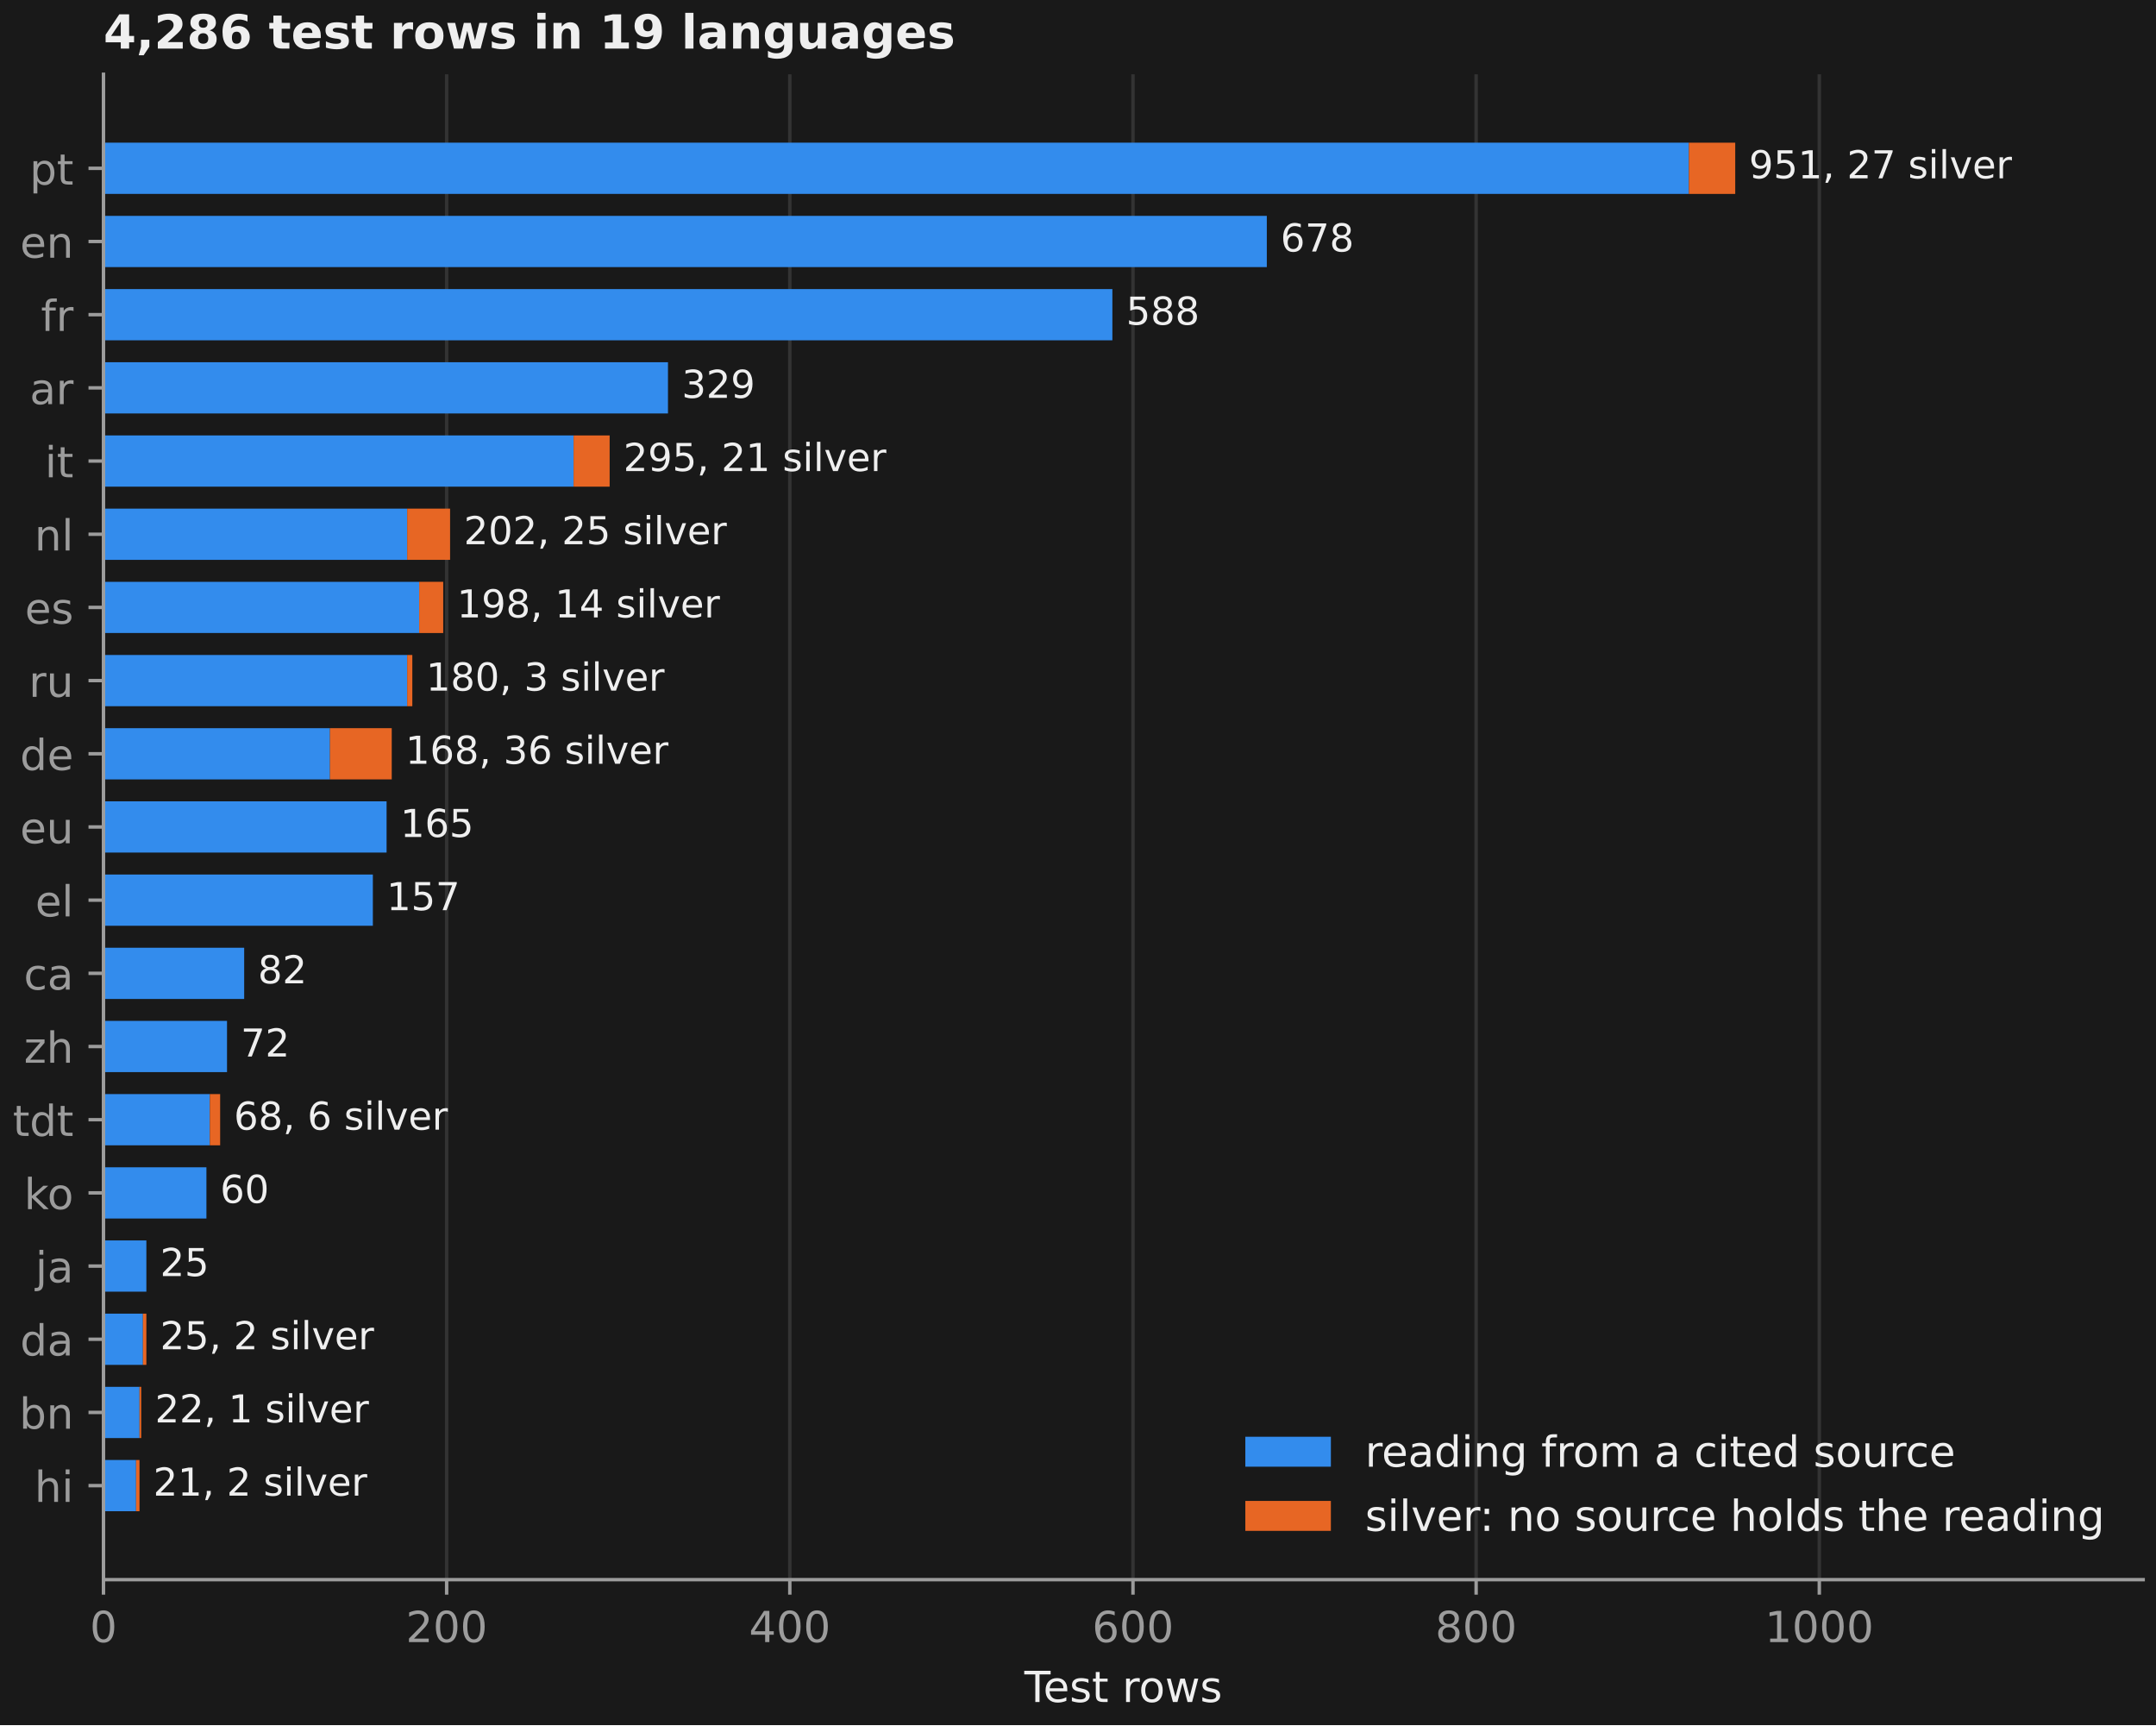
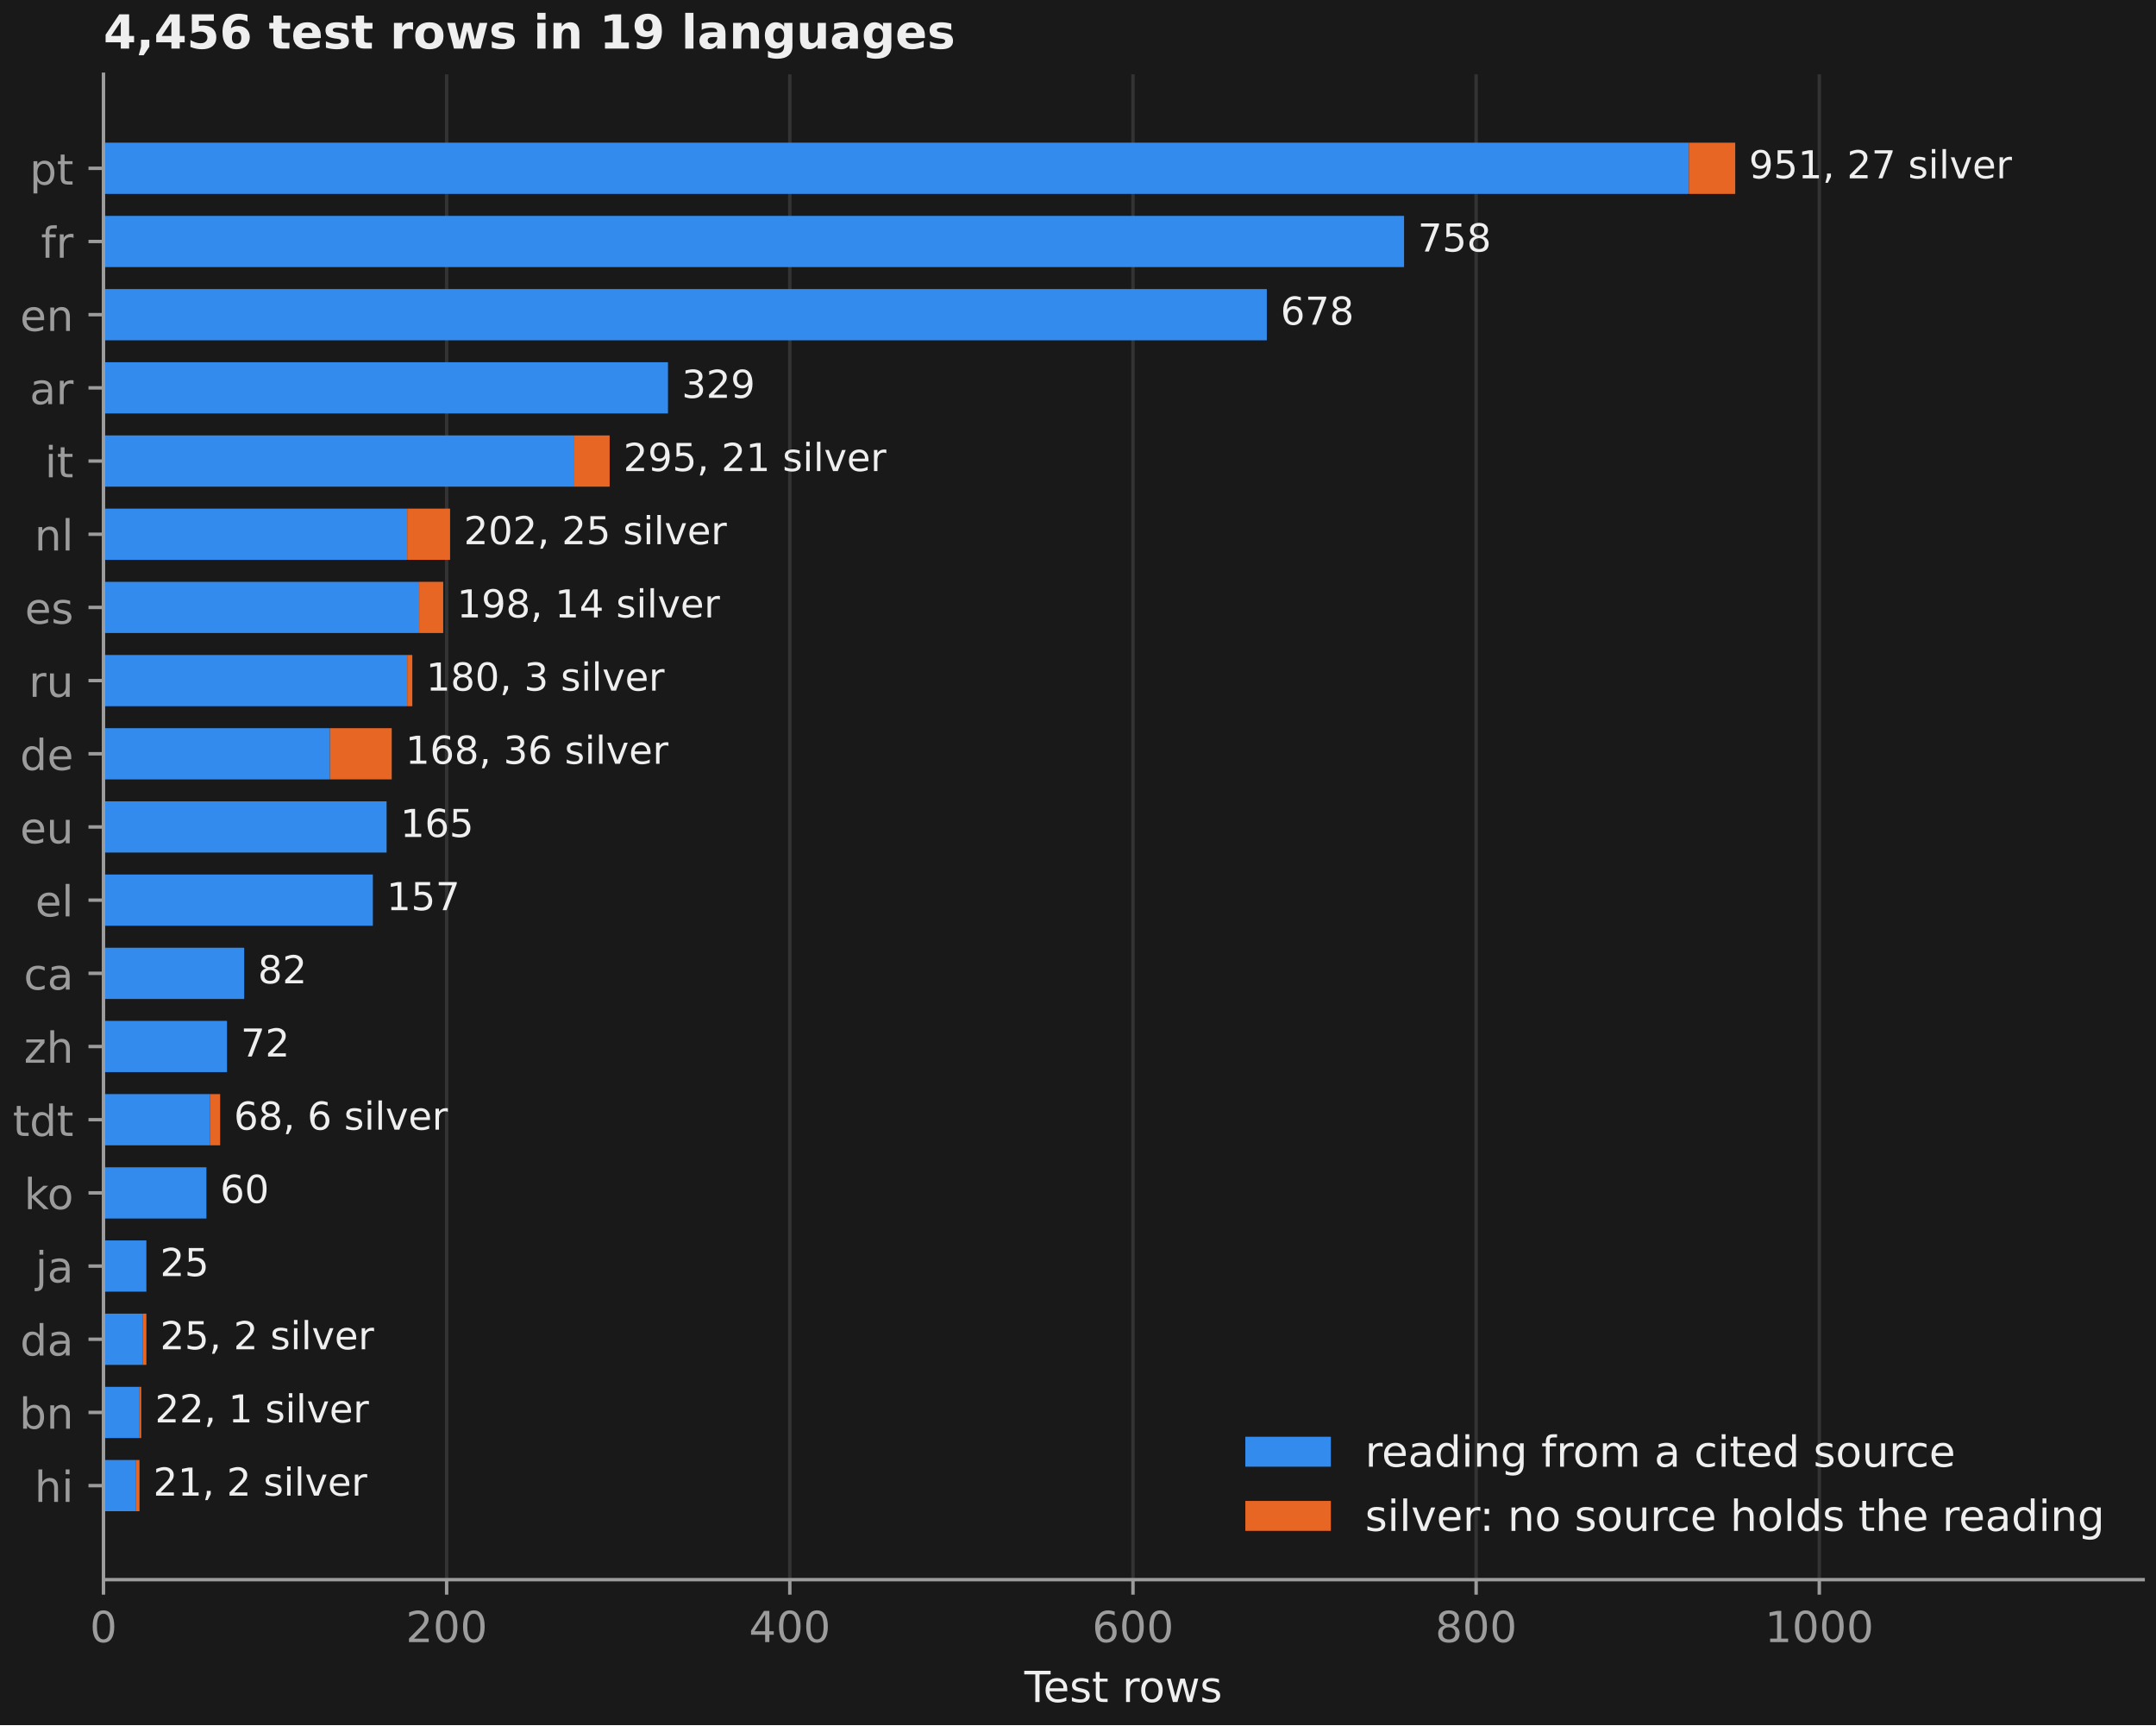
<svg xmlns="http://www.w3.org/2000/svg" xmlns:xlink="http://www.w3.org/1999/xlink" width="504pt" height="403.2pt" viewBox="0 0 504 403.2" version="1.1">
  <defs>
    <style type="text/css">*{stroke-linejoin: round; stroke-linecap: butt}</style>
  </defs>
  <g id="figure_1">
    <g id="patch_1">
      <path d="M 0 403.2  L 504 403.2  L 504 0  L 0 0  z " style="fill: #191919" />
    </g>
    <g id="axes_1">
      <g id="patch_2">
        <path d="M 24.189 369.2  L 501 369.2  L 501 17.359  L 24.189 17.359  z " style="fill: #191919" />
      </g>
      <g id="matplotlib.axis_1">
        <g id="xtick_1">
          <g id="line2d_1">
            <path d="M 24.189 369.2  L 24.189 17.359  " clip-path="url(#pc257450eb6)" style="fill: none; stroke: #333333; stroke-width: 0.8; stroke-linecap: square" />
          </g>
          <g id="line2d_2">
            <defs>
              <path id="mc3cc2e16f8" d="M 0 0  L 0 3.5  " style="stroke: #9c9c9c; stroke-width: 0.8" />
            </defs>
            <g>
              <use xlink:href="#mc3cc2e16f8" x="24.189" y="369.2" style="fill: #9c9c9c; stroke: #9c9c9c; stroke-width: 0.8" />
            </g>
          </g>
          <g id="text_1">
            <text style="font-size: 10px; font-family: 'DejaVu Sans', 'Bitstream Vera Sans', 'Computer Modern Sans Serif', 'Lucida Grande', 'Verdana', 'Geneva', 'Lucid', 'Arial', 'Helvetica', 'Avant Garde', sans-serif; text-anchor: middle; fill: #9c9c9c" x="24.189" y="383.797" transform="rotate(-0 24.1893 383.7974)">0</text>
          </g>
        </g>
        <g id="xtick_2">
          <g id="line2d_3">
            <path d="M 104.41 369.2  L 104.41 17.359  " clip-path="url(#pc257450eb6)" style="fill: none; stroke: #333333; stroke-width: 0.8; stroke-linecap: square" />
          </g>
          <g id="line2d_4">
            <g>
              <use xlink:href="#mc3cc2e16f8" x="104.41" y="369.2" style="fill: #9c9c9c; stroke: #9c9c9c; stroke-width: 0.8" />
            </g>
          </g>
          <g id="text_2">
            <text style="font-size: 10px; font-family: 'DejaVu Sans', 'Bitstream Vera Sans', 'Computer Modern Sans Serif', 'Lucida Grande', 'Verdana', 'Geneva', 'Lucid', 'Arial', 'Helvetica', 'Avant Garde', sans-serif; text-anchor: middle; fill: #9c9c9c" x="104.41" y="383.797" transform="rotate(-0 104.4098 383.7974)">200</text>
          </g>
        </g>
        <g id="xtick_3">
          <g id="line2d_5">
            <path d="M 184.63 369.2  L 184.63 17.359  " clip-path="url(#pc257450eb6)" style="fill: none; stroke: #333333; stroke-width: 0.8; stroke-linecap: square" />
          </g>
          <g id="line2d_6">
            <g>
              <use xlink:href="#mc3cc2e16f8" x="184.63" y="369.2" style="fill: #9c9c9c; stroke: #9c9c9c; stroke-width: 0.8" />
            </g>
          </g>
          <g id="text_3">
            <text style="font-size: 10px; font-family: 'DejaVu Sans', 'Bitstream Vera Sans', 'Computer Modern Sans Serif', 'Lucida Grande', 'Verdana', 'Geneva', 'Lucid', 'Arial', 'Helvetica', 'Avant Garde', sans-serif; text-anchor: middle; fill: #9c9c9c" x="184.63" y="383.797" transform="rotate(-0 184.6303 383.7974)">400</text>
          </g>
        </g>
        <g id="xtick_4">
          <g id="line2d_7">
            <path d="M 264.851 369.2  L 264.851 17.359  " clip-path="url(#pc257450eb6)" style="fill: none; stroke: #333333; stroke-width: 0.8; stroke-linecap: square" />
          </g>
          <g id="line2d_8">
            <g>
              <use xlink:href="#mc3cc2e16f8" x="264.851" y="369.2" style="fill: #9c9c9c; stroke: #9c9c9c; stroke-width: 0.8" />
            </g>
          </g>
          <g id="text_4">
            <text style="font-size: 10px; font-family: 'DejaVu Sans', 'Bitstream Vera Sans', 'Computer Modern Sans Serif', 'Lucida Grande', 'Verdana', 'Geneva', 'Lucid', 'Arial', 'Helvetica', 'Avant Garde', sans-serif; text-anchor: middle; fill: #9c9c9c" x="264.851" y="383.797" transform="rotate(-0 264.8507 383.7974)">600</text>
          </g>
        </g>
        <g id="xtick_5">
          <g id="line2d_9">
            <path d="M 345.071 369.2  L 345.071 17.359  " clip-path="url(#pc257450eb6)" style="fill: none; stroke: #333333; stroke-width: 0.8; stroke-linecap: square" />
          </g>
          <g id="line2d_10">
            <g>
              <use xlink:href="#mc3cc2e16f8" x="345.071" y="369.2" style="fill: #9c9c9c; stroke: #9c9c9c; stroke-width: 0.8" />
            </g>
          </g>
          <g id="text_5">
            <text style="font-size: 10px; font-family: 'DejaVu Sans', 'Bitstream Vera Sans', 'Computer Modern Sans Serif', 'Lucida Grande', 'Verdana', 'Geneva', 'Lucid', 'Arial', 'Helvetica', 'Avant Garde', sans-serif; text-anchor: middle; fill: #9c9c9c" x="345.071" y="383.797" transform="rotate(-0 345.0712 383.7974)">800</text>
          </g>
        </g>
        <g id="xtick_6">
          <g id="line2d_11">
            <path d="M 425.292 369.2  L 425.292 17.359  " clip-path="url(#pc257450eb6)" style="fill: none; stroke: #333333; stroke-width: 0.8; stroke-linecap: square" />
          </g>
          <g id="line2d_12">
            <g>
              <use xlink:href="#mc3cc2e16f8" x="425.292" y="369.2" style="fill: #9c9c9c; stroke: #9c9c9c; stroke-width: 0.8" />
            </g>
          </g>
          <g id="text_6">
            <text style="font-size: 10px; font-family: 'DejaVu Sans', 'Bitstream Vera Sans', 'Computer Modern Sans Serif', 'Lucida Grande', 'Verdana', 'Geneva', 'Lucid', 'Arial', 'Helvetica', 'Avant Garde', sans-serif; text-anchor: middle; fill: #9c9c9c" x="425.292" y="383.797" transform="rotate(-0 425.2917 383.7974)">1000</text>
          </g>
        </g>
        <g id="text_7">
          <text style="font-size: 10px; font-family: 'DejaVu Sans', 'Bitstream Vera Sans', 'Computer Modern Sans Serif', 'Lucida Grande', 'Verdana', 'Geneva', 'Lucid', 'Arial', 'Helvetica', 'Avant Garde', sans-serif; text-anchor: middle; fill: #efefef" x="262.595" y="397.797" transform="rotate(-0 262.5945 397.7974)">Test rows</text>
        </g>
      </g>
      <g id="matplotlib.axis_2">
        <g id="ytick_1">
          <g id="line2d_13">
            <defs>
              <path id="m61c7a5ba7b" d="M 0 0  L -3.5 0  " style="stroke: #9c9c9c; stroke-width: 0.8" />
            </defs>
            <g>
              <use xlink:href="#m61c7a5ba7b" x="24.189" y="347.22" style="fill: #9c9c9c; stroke: #9c9c9c; stroke-width: 0.8" />
            </g>
          </g>
          <g id="text_8">
            <text style="font-size: 10px; font-family: 'DejaVu Sans', 'Bitstream Vera Sans', 'Computer Modern Sans Serif', 'Lucida Grande', 'Verdana', 'Geneva', 'Lucid', 'Arial', 'Helvetica', 'Avant Garde', sans-serif; text-anchor: end; fill: #9c9c9c" x="17.189" y="351.02" transform="rotate(-0 17.1893 351.0196)">hi</text>
          </g>
        </g>
        <g id="ytick_2">
          <g id="line2d_14">
            <g>
              <use xlink:href="#m61c7a5ba7b" x="24.189" y="330.116" style="fill: #9c9c9c; stroke: #9c9c9c; stroke-width: 0.8" />
            </g>
          </g>
          <g id="text_9">
            <text style="font-size: 10px; font-family: 'DejaVu Sans', 'Bitstream Vera Sans', 'Computer Modern Sans Serif', 'Lucida Grande', 'Verdana', 'Geneva', 'Lucid', 'Arial', 'Helvetica', 'Avant Garde', sans-serif; text-anchor: end; fill: #9c9c9c" x="17.189" y="333.915" transform="rotate(-0 17.1893 333.915)">bn</text>
          </g>
        </g>
        <g id="ytick_3">
          <g id="line2d_15">
            <g>
              <use xlink:href="#m61c7a5ba7b" x="24.189" y="313.011" style="fill: #9c9c9c; stroke: #9c9c9c; stroke-width: 0.8" />
            </g>
          </g>
          <g id="text_10">
            <text style="font-size: 10px; font-family: 'DejaVu Sans', 'Bitstream Vera Sans', 'Computer Modern Sans Serif', 'Lucida Grande', 'Verdana', 'Geneva', 'Lucid', 'Arial', 'Helvetica', 'Avant Garde', sans-serif; text-anchor: end; fill: #9c9c9c" x="17.189" y="316.81" transform="rotate(-0 17.1893 316.8104)">da</text>
          </g>
        </g>
        <g id="ytick_4">
          <g id="line2d_16">
            <g>
              <use xlink:href="#m61c7a5ba7b" x="24.189" y="295.907" style="fill: #9c9c9c; stroke: #9c9c9c; stroke-width: 0.8" />
            </g>
          </g>
          <g id="text_11">
            <text style="font-size: 10px; font-family: 'DejaVu Sans', 'Bitstream Vera Sans', 'Computer Modern Sans Serif', 'Lucida Grande', 'Verdana', 'Geneva', 'Lucid', 'Arial', 'Helvetica', 'Avant Garde', sans-serif; text-anchor: end; fill: #9c9c9c" x="17.189" y="299.706" transform="rotate(-0 17.1893 299.7058)">ja</text>
          </g>
        </g>
        <g id="ytick_5">
          <g id="line2d_17">
            <g>
              <use xlink:href="#m61c7a5ba7b" x="24.189" y="278.802" style="fill: #9c9c9c; stroke: #9c9c9c; stroke-width: 0.8" />
            </g>
          </g>
          <g id="text_12">
            <text style="font-size: 10px; font-family: 'DejaVu Sans', 'Bitstream Vera Sans', 'Computer Modern Sans Serif', 'Lucida Grande', 'Verdana', 'Geneva', 'Lucid', 'Arial', 'Helvetica', 'Avant Garde', sans-serif; text-anchor: end; fill: #9c9c9c" x="17.189" y="282.601" transform="rotate(-0 17.1893 282.6013)">ko</text>
          </g>
        </g>
        <g id="ytick_6">
          <g id="line2d_18">
            <g>
              <use xlink:href="#m61c7a5ba7b" x="24.189" y="261.697" style="fill: #9c9c9c; stroke: #9c9c9c; stroke-width: 0.8" />
            </g>
          </g>
          <g id="text_13">
            <text style="font-size: 10px; font-family: 'DejaVu Sans', 'Bitstream Vera Sans', 'Computer Modern Sans Serif', 'Lucida Grande', 'Verdana', 'Geneva', 'Lucid', 'Arial', 'Helvetica', 'Avant Garde', sans-serif; text-anchor: end; fill: #9c9c9c" x="17.189" y="265.497" transform="rotate(-0 17.1893 265.4967)">tdt</text>
          </g>
        </g>
        <g id="ytick_7">
          <g id="line2d_19">
            <g>
              <use xlink:href="#m61c7a5ba7b" x="24.189" y="244.593" style="fill: #9c9c9c; stroke: #9c9c9c; stroke-width: 0.8" />
            </g>
          </g>
          <g id="text_14">
            <text style="font-size: 10px; font-family: 'DejaVu Sans', 'Bitstream Vera Sans', 'Computer Modern Sans Serif', 'Lucida Grande', 'Verdana', 'Geneva', 'Lucid', 'Arial', 'Helvetica', 'Avant Garde', sans-serif; text-anchor: end; fill: #9c9c9c" x="17.189" y="248.392" transform="rotate(-0 17.1893 248.3921)">zh</text>
          </g>
        </g>
        <g id="ytick_8">
          <g id="line2d_20">
            <g>
              <use xlink:href="#m61c7a5ba7b" x="24.189" y="227.488" style="fill: #9c9c9c; stroke: #9c9c9c; stroke-width: 0.8" />
            </g>
          </g>
          <g id="text_15">
            <text style="font-size: 10px; font-family: 'DejaVu Sans', 'Bitstream Vera Sans', 'Computer Modern Sans Serif', 'Lucida Grande', 'Verdana', 'Geneva', 'Lucid', 'Arial', 'Helvetica', 'Avant Garde', sans-serif; text-anchor: end; fill: #9c9c9c" x="17.189" y="231.287" transform="rotate(-0 17.1893 231.2871)">ca</text>
          </g>
        </g>
        <g id="ytick_9">
          <g id="line2d_21">
            <g>
              <use xlink:href="#m61c7a5ba7b" x="24.189" y="210.384" style="fill: #9c9c9c; stroke: #9c9c9c; stroke-width: 0.8" />
            </g>
          </g>
          <g id="text_16">
            <text style="font-size: 10px; font-family: 'DejaVu Sans', 'Bitstream Vera Sans', 'Computer Modern Sans Serif', 'Lucida Grande', 'Verdana', 'Geneva', 'Lucid', 'Arial', 'Helvetica', 'Avant Garde', sans-serif; text-anchor: end; fill: #9c9c9c" x="17.189" y="214.183" transform="rotate(-0 17.1893 214.1829)">el</text>
          </g>
        </g>
        <g id="ytick_10">
          <g id="line2d_22">
            <g>
              <use xlink:href="#m61c7a5ba7b" x="24.189" y="193.279" style="fill: #9c9c9c; stroke: #9c9c9c; stroke-width: 0.8" />
            </g>
          </g>
          <g id="text_17">
            <text style="font-size: 10px; font-family: 'DejaVu Sans', 'Bitstream Vera Sans', 'Computer Modern Sans Serif', 'Lucida Grande', 'Verdana', 'Geneva', 'Lucid', 'Arial', 'Helvetica', 'Avant Garde', sans-serif; text-anchor: end; fill: #9c9c9c" x="17.189" y="197.078" transform="rotate(-0 17.1893 197.078)">eu</text>
          </g>
        </g>
        <g id="ytick_11">
          <g id="line2d_23">
            <g>
              <use xlink:href="#m61c7a5ba7b" x="24.189" y="176.175" style="fill: #9c9c9c; stroke: #9c9c9c; stroke-width: 0.8" />
            </g>
          </g>
          <g id="text_18">
            <text style="font-size: 10px; font-family: 'DejaVu Sans', 'Bitstream Vera Sans', 'Computer Modern Sans Serif', 'Lucida Grande', 'Verdana', 'Geneva', 'Lucid', 'Arial', 'Helvetica', 'Avant Garde', sans-serif; text-anchor: end; fill: #9c9c9c" x="17.189" y="179.974" transform="rotate(-0 17.1893 179.9738)">de</text>
          </g>
        </g>
        <g id="ytick_12">
          <g id="line2d_24">
            <g>
              <use xlink:href="#m61c7a5ba7b" x="24.189" y="159.07" style="fill: #9c9c9c; stroke: #9c9c9c; stroke-width: 0.8" />
            </g>
          </g>
          <g id="text_19">
            <text style="font-size: 10px; font-family: 'DejaVu Sans', 'Bitstream Vera Sans', 'Computer Modern Sans Serif', 'Lucida Grande', 'Verdana', 'Geneva', 'Lucid', 'Arial', 'Helvetica', 'Avant Garde', sans-serif; text-anchor: end; fill: #9c9c9c" x="17.189" y="162.869" transform="rotate(-0 17.1893 162.8688)">ru</text>
          </g>
        </g>
        <g id="ytick_13">
          <g id="line2d_25">
            <g>
              <use xlink:href="#m61c7a5ba7b" x="24.189" y="141.965" style="fill: #9c9c9c; stroke: #9c9c9c; stroke-width: 0.8" />
            </g>
          </g>
          <g id="text_20">
            <text style="font-size: 10px; font-family: 'DejaVu Sans', 'Bitstream Vera Sans', 'Computer Modern Sans Serif', 'Lucida Grande', 'Verdana', 'Geneva', 'Lucid', 'Arial', 'Helvetica', 'Avant Garde', sans-serif; text-anchor: end; fill: #9c9c9c" x="17.189" y="145.764" transform="rotate(-0 17.1893 145.7642)">es</text>
          </g>
        </g>
        <g id="ytick_14">
          <g id="line2d_26">
            <g>
              <use xlink:href="#m61c7a5ba7b" x="24.189" y="124.861" style="fill: #9c9c9c; stroke: #9c9c9c; stroke-width: 0.8" />
            </g>
          </g>
          <g id="text_21">
            <text style="font-size: 10px; font-family: 'DejaVu Sans', 'Bitstream Vera Sans', 'Computer Modern Sans Serif', 'Lucida Grande', 'Verdana', 'Geneva', 'Lucid', 'Arial', 'Helvetica', 'Avant Garde', sans-serif; text-anchor: end; fill: #9c9c9c" x="17.189" y="128.66" transform="rotate(-0 17.1893 128.66)">nl</text>
          </g>
        </g>
        <g id="ytick_15">
          <g id="line2d_27">
            <g>
              <use xlink:href="#m61c7a5ba7b" x="24.189" y="107.756" style="fill: #9c9c9c; stroke: #9c9c9c; stroke-width: 0.8" />
            </g>
          </g>
          <g id="text_22">
            <text style="font-size: 10px; font-family: 'DejaVu Sans', 'Bitstream Vera Sans', 'Computer Modern Sans Serif', 'Lucida Grande', 'Verdana', 'Geneva', 'Lucid', 'Arial', 'Helvetica', 'Avant Garde', sans-serif; text-anchor: end; fill: #9c9c9c" x="17.189" y="111.555" transform="rotate(-0 17.1893 111.5555)">it</text>
          </g>
        </g>
        <g id="ytick_16">
          <g id="line2d_28">
            <g>
              <use xlink:href="#m61c7a5ba7b" x="24.189" y="90.652" style="fill: #9c9c9c; stroke: #9c9c9c; stroke-width: 0.8" />
            </g>
          </g>
          <g id="text_23">
            <text style="font-size: 10px; font-family: 'DejaVu Sans', 'Bitstream Vera Sans', 'Computer Modern Sans Serif', 'Lucida Grande', 'Verdana', 'Geneva', 'Lucid', 'Arial', 'Helvetica', 'Avant Garde', sans-serif; text-anchor: end; fill: #9c9c9c" x="17.189" y="94.45" transform="rotate(-0 17.1893 94.45048)">ar</text>
          </g>
        </g>
        <g id="ytick_17">
          <g id="line2d_29">
            <g>
              <use xlink:href="#m61c7a5ba7b" x="24.189" y="73.547" style="fill: #9c9c9c; stroke: #9c9c9c; stroke-width: 0.8" />
            </g>
          </g>
          <g id="text_24">
-             <text style="font-size: 10px; font-family: 'DejaVu Sans', 'Bitstream Vera Sans', 'Computer Modern Sans Serif', 'Lucida Grande', 'Verdana', 'Geneva', 'Lucid', 'Arial', 'Helvetica', 'Avant Garde', sans-serif; text-anchor: end; fill: #9c9c9c" x="17.189" y="77.346" transform="rotate(-0 17.1893 77.34629)">fr</text>
+             <text style="font-size: 10px; font-family: 'DejaVu Sans', 'Bitstream Vera Sans', 'Computer Modern Sans Serif', 'Lucida Grande', 'Verdana', 'Geneva', 'Lucid', 'Arial', 'Helvetica', 'Avant Garde', sans-serif; text-anchor: end; fill: #9c9c9c" x="17.189" y="77.346" transform="rotate(-0 17.1893 77.3459)">en</text>
          </g>
        </g>
        <g id="ytick_18">
          <g id="line2d_30">
            <g>
              <use xlink:href="#m61c7a5ba7b" x="24.189" y="56.442" style="fill: #9c9c9c; stroke: #9c9c9c; stroke-width: 0.8" />
            </g>
          </g>
          <g id="text_25">
-             <text style="font-size: 10px; font-family: 'DejaVu Sans', 'Bitstream Vera Sans', 'Computer Modern Sans Serif', 'Lucida Grande', 'Verdana', 'Geneva', 'Lucid', 'Arial', 'Helvetica', 'Avant Garde', sans-serif; text-anchor: end; fill: #9c9c9c" x="17.189" y="60.241" transform="rotate(-0 17.1893 60.24132)">en</text>
+             <text style="font-size: 10px; font-family: 'DejaVu Sans', 'Bitstream Vera Sans', 'Computer Modern Sans Serif', 'Lucida Grande', 'Verdana', 'Geneva', 'Lucid', 'Arial', 'Helvetica', 'Avant Garde', sans-serif; text-anchor: end; fill: #9c9c9c" x="17.189" y="60.242" transform="rotate(-0 17.1893 60.24171)">fr</text>
          </g>
        </g>
        <g id="ytick_19">
          <g id="line2d_31">
            <g>
              <use xlink:href="#m61c7a5ba7b" x="24.189" y="39.338" style="fill: #9c9c9c; stroke: #9c9c9c; stroke-width: 0.8" />
            </g>
          </g>
          <g id="text_26">
            <text style="font-size: 10px; font-family: 'DejaVu Sans', 'Bitstream Vera Sans', 'Computer Modern Sans Serif', 'Lucida Grande', 'Verdana', 'Geneva', 'Lucid', 'Arial', 'Helvetica', 'Avant Garde', sans-serif; text-anchor: end; fill: #9c9c9c" x="17.189" y="43.137" transform="rotate(-0 17.1893 43.13674)">pt</text>
          </g>
        </g>
      </g>
      <g id="patch_3">
        <path d="M 24.189 353.207  L 31.81 353.207  L 31.81 341.234  L 24.189 341.234  z " clip-path="url(#pc257450eb6)" style="fill: #338ced" />
      </g>
      <g id="patch_4">
        <path d="M 24.189 336.102  L 32.612 336.102  L 32.612 324.129  L 24.189 324.129  z " clip-path="url(#pc257450eb6)" style="fill: #338ced" />
      </g>
      <g id="patch_5">
        <path d="M 24.189 318.998  L 33.415 318.998  L 33.415 307.025  L 24.189 307.025  z " clip-path="url(#pc257450eb6)" style="fill: #338ced" />
      </g>
      <g id="patch_6">
        <path d="M 24.189 301.893  L 34.217 301.893  L 34.217 289.92  L 24.189 289.92  z " clip-path="url(#pc257450eb6)" style="fill: #338ced" />
      </g>
      <g id="patch_7">
        <path d="M 24.189 284.789  L 48.255 284.789  L 48.255 272.815  L 24.189 272.815  z " clip-path="url(#pc257450eb6)" style="fill: #338ced" />
      </g>
      <g id="patch_8">
        <path d="M 24.189 267.684  L 49.058 267.684  L 49.058 255.711  L 24.189 255.711  z " clip-path="url(#pc257450eb6)" style="fill: #338ced" />
      </g>
      <g id="patch_9">
        <path d="M 24.189 250.579  L 53.069 250.579  L 53.069 238.606  L 24.189 238.606  z " clip-path="url(#pc257450eb6)" style="fill: #338ced" />
      </g>
      <g id="patch_10">
        <path d="M 24.189 233.475  L 57.08 233.475  L 57.08 221.502  L 24.189 221.502  z " clip-path="url(#pc257450eb6)" style="fill: #338ced" />
      </g>
      <g id="patch_11">
        <path d="M 24.189 216.37  L 87.162 216.37  L 87.162 204.397  L 24.189 204.397  z " clip-path="url(#pc257450eb6)" style="fill: #338ced" />
      </g>
      <g id="patch_12">
        <path d="M 24.189 199.266  L 90.371 199.266  L 90.371 187.293  L 24.189 187.293  z " clip-path="url(#pc257450eb6)" style="fill: #338ced" />
      </g>
      <g id="patch_13">
        <path d="M 24.189 182.161  L 77.135 182.161  L 77.135 170.188  L 24.189 170.188  z " clip-path="url(#pc257450eb6)" style="fill: #338ced" />
      </g>
      <g id="patch_14">
        <path d="M 24.189 165.057  L 95.184 165.057  L 95.184 153.083  L 24.189 153.083  z " clip-path="url(#pc257450eb6)" style="fill: #338ced" />
      </g>
      <g id="patch_15">
        <path d="M 24.189 147.952  L 97.992 147.952  L 97.992 135.979  L 24.189 135.979  z " clip-path="url(#pc257450eb6)" style="fill: #338ced" />
      </g>
      <g id="patch_16">
        <path d="M 24.189 130.847  L 95.184 130.847  L 95.184 118.874  L 24.189 118.874  z " clip-path="url(#pc257450eb6)" style="fill: #338ced" />
      </g>
      <g id="patch_17">
        <path d="M 24.189 113.743  L 134.091 113.743  L 134.091 101.77  L 24.189 101.77  z " clip-path="url(#pc257450eb6)" style="fill: #338ced" />
      </g>
      <g id="patch_18">
        <path d="M 24.189 96.638  L 156.152 96.638  L 156.152 84.665  L 24.189 84.665  z " clip-path="url(#pc257450eb6)" style="fill: #338ced" />
      </g>
      <g id="patch_19">
-         <path d="M 24.189 79.534  L 260.038 79.534  L 260.038 67.56  L 24.189 67.56  z " clip-path="url(#pc257450eb6)" style="fill: #338ced" />
+         <path d="M 24.189 79.534  L 296.137 79.534  L 296.137 67.56  L 24.189 67.56  z " clip-path="url(#pc257450eb6)" style="fill: #338ced" />
      </g>
      <g id="patch_20">
-         <path d="M 24.189 62.429  L 296.137 62.429  L 296.137 50.456  L 24.189 50.456  z " clip-path="url(#pc257450eb6)" style="fill: #338ced" />
+         <path d="M 24.189 62.429  L 328.225 62.429  L 328.225 50.456  L 24.189 50.456  z " clip-path="url(#pc257450eb6)" style="fill: #338ced" />
      </g>
      <g id="patch_21">
        <path d="M 24.189 45.325  L 394.808 45.325  L 394.808 33.351  L 24.189 33.351  z " clip-path="url(#pc257450eb6)" style="fill: #338ced" />
      </g>
      <g id="patch_22">
        <path d="M 31.81 353.207  L 32.612 353.207  L 32.612 341.234  L 31.81 341.234  z " clip-path="url(#pc257450eb6)" style="fill: #e76624" />
      </g>
      <g id="patch_23">
        <path d="M 32.612 336.102  L 33.014 336.102  L 33.014 324.129  L 32.612 324.129  z " clip-path="url(#pc257450eb6)" style="fill: #e76624" />
      </g>
      <g id="patch_24">
        <path d="M 33.415 318.998  L 34.217 318.998  L 34.217 307.025  L 33.415 307.025  z " clip-path="url(#pc257450eb6)" style="fill: #e76624" />
      </g>
      <g id="patch_25">
        <path d="M 34.217 301.893  L 34.217 301.893  L 34.217 289.92  L 34.217 289.92  z " clip-path="url(#pc257450eb6)" style="fill: #e76624" />
      </g>
      <g id="patch_26">
        <path d="M 48.255 284.789  L 48.255 284.789  L 48.255 272.815  L 48.255 272.815  z " clip-path="url(#pc257450eb6)" style="fill: #e76624" />
      </g>
      <g id="patch_27">
        <path d="M 49.058 267.684  L 51.464 267.684  L 51.464 255.711  L 49.058 255.711  z " clip-path="url(#pc257450eb6)" style="fill: #e76624" />
      </g>
      <g id="patch_28">
        <path d="M 53.069 250.579  L 53.069 250.579  L 53.069 238.606  L 53.069 238.606  z " clip-path="url(#pc257450eb6)" style="fill: #e76624" />
      </g>
      <g id="patch_29">
        <path d="M 57.08 233.475  L 57.08 233.475  L 57.08 221.502  L 57.08 221.502  z " clip-path="url(#pc257450eb6)" style="fill: #e76624" />
      </g>
      <g id="patch_30">
        <path d="M 87.162 216.37  L 87.162 216.37  L 87.162 204.397  L 87.162 204.397  z " clip-path="url(#pc257450eb6)" style="fill: #e76624" />
      </g>
      <g id="patch_31">
        <path d="M 90.371 199.266  L 90.371 199.266  L 90.371 187.293  L 90.371 187.293  z " clip-path="url(#pc257450eb6)" style="fill: #e76624" />
      </g>
      <g id="patch_32">
        <path d="M 77.135 182.161  L 91.575 182.161  L 91.575 170.188  L 77.135 170.188  z " clip-path="url(#pc257450eb6)" style="fill: #e76624" />
      </g>
      <g id="patch_33">
        <path d="M 95.184 165.057  L 96.388 165.057  L 96.388 153.083  L 95.184 153.083  z " clip-path="url(#pc257450eb6)" style="fill: #e76624" />
      </g>
      <g id="patch_34">
        <path d="M 97.992 147.952  L 103.608 147.952  L 103.608 135.979  L 97.992 135.979  z " clip-path="url(#pc257450eb6)" style="fill: #e76624" />
      </g>
      <g id="patch_35">
        <path d="M 95.184 130.847  L 105.212 130.847  L 105.212 118.874  L 95.184 118.874  z " clip-path="url(#pc257450eb6)" style="fill: #e76624" />
      </g>
      <g id="patch_36">
        <path d="M 134.091 113.743  L 142.515 113.743  L 142.515 101.77  L 134.091 101.77  z " clip-path="url(#pc257450eb6)" style="fill: #e76624" />
      </g>
      <g id="patch_37">
        <path d="M 156.152 96.638  L 156.152 96.638  L 156.152 84.665  L 156.152 84.665  z " clip-path="url(#pc257450eb6)" style="fill: #e76624" />
      </g>
      <g id="patch_38">
-         <path d="M 260.038 79.534  L 260.038 79.534  L 260.038 67.56  L 260.038 67.56  z " clip-path="url(#pc257450eb6)" style="fill: #e76624" />
+         <path d="M 296.137 79.534  L 296.137 79.534  L 296.137 67.56  L 296.137 67.56  z " clip-path="url(#pc257450eb6)" style="fill: #e76624" />
      </g>
      <g id="patch_39">
-         <path d="M 296.137 62.429  L 296.137 62.429  L 296.137 50.456  L 296.137 50.456  z " clip-path="url(#pc257450eb6)" style="fill: #e76624" />
+         <path d="M 328.225 62.429  L 328.225 62.429  L 328.225 50.456  L 328.225 50.456  z " clip-path="url(#pc257450eb6)" style="fill: #e76624" />
      </g>
      <g id="patch_40">
        <path d="M 394.808 45.325  L 405.638 45.325  L 405.638 33.351  L 394.808 33.351  z " clip-path="url(#pc257450eb6)" style="fill: #e76624" />
      </g>
      <g id="patch_41">
        <path d="M 24.189 369.2  L 24.189 17.359  " style="fill: none; stroke: #9c9c9c; stroke-width: 0.8; stroke-linejoin: miter; stroke-linecap: square" />
      </g>
      <g id="patch_42">
        <path d="M 24.189 369.2  L 501 369.2  " style="fill: none; stroke: #9c9c9c; stroke-width: 0.8; stroke-linejoin: miter; stroke-linecap: square" />
      </g>
      <g id="text_27">
        <text style="font-size: 9px; font-family: 'DejaVu Sans', 'Bitstream Vera Sans', 'Computer Modern Sans Serif', 'Lucida Grande', 'Verdana', 'Geneva', 'Lucid', 'Arial', 'Helvetica', 'Avant Garde', sans-serif; text-anchor: start; fill: #efefef" x="35.821" y="349.559" transform="rotate(-0 35.82127 349.5586)">21, 2 silver</text>
      </g>
      <g id="text_28">
        <text style="font-size: 9px; font-family: 'DejaVu Sans', 'Bitstream Vera Sans', 'Computer Modern Sans Serif', 'Lucida Grande', 'Verdana', 'Geneva', 'Lucid', 'Arial', 'Helvetica', 'Avant Garde', sans-serif; text-anchor: start; fill: #efefef" x="36.222" y="332.454" transform="rotate(-0 36.22237 332.454)">22, 1 silver</text>
      </g>
      <g id="text_29">
        <text style="font-size: 9px; font-family: 'DejaVu Sans', 'Bitstream Vera Sans', 'Computer Modern Sans Serif', 'Lucida Grande', 'Verdana', 'Geneva', 'Lucid', 'Arial', 'Helvetica', 'Avant Garde', sans-serif; text-anchor: start; fill: #efefef" x="37.426" y="315.349" transform="rotate(-0 37.42568 315.3495)">25, 2 silver</text>
      </g>
      <g id="text_30">
        <text style="font-size: 9px; font-family: 'DejaVu Sans', 'Bitstream Vera Sans', 'Computer Modern Sans Serif', 'Lucida Grande', 'Verdana', 'Geneva', 'Lucid', 'Arial', 'Helvetica', 'Avant Garde', sans-serif; text-anchor: start; fill: #efefef" x="37.426" y="298.245" transform="rotate(-0 37.42568 298.2445)">25</text>
      </g>
      <g id="text_31">
        <text style="font-size: 9px; font-family: 'DejaVu Sans', 'Bitstream Vera Sans', 'Computer Modern Sans Serif', 'Lucida Grande', 'Verdana', 'Geneva', 'Lucid', 'Arial', 'Helvetica', 'Avant Garde', sans-serif; text-anchor: start; fill: #efefef" x="51.464" y="281.14" transform="rotate(-0 51.46426 281.1399)">60</text>
      </g>
      <g id="text_32">
        <text style="font-size: 9px; font-family: 'DejaVu Sans', 'Bitstream Vera Sans', 'Computer Modern Sans Serif', 'Lucida Grande', 'Verdana', 'Geneva', 'Lucid', 'Arial', 'Helvetica', 'Avant Garde', sans-serif; text-anchor: start; fill: #efefef" x="54.673" y="264.036" transform="rotate(-0 54.67308 264.0357)">68, 6 silver</text>
      </g>
      <g id="text_33">
        <text style="font-size: 9px; font-family: 'DejaVu Sans', 'Bitstream Vera Sans', 'Computer Modern Sans Serif', 'Lucida Grande', 'Verdana', 'Geneva', 'Lucid', 'Arial', 'Helvetica', 'Avant Garde', sans-serif; text-anchor: start; fill: #efefef" x="56.277" y="246.931" transform="rotate(-0 56.27749 246.9308)">72</text>
      </g>
      <g id="text_34">
        <text style="font-size: 9px; font-family: 'DejaVu Sans', 'Bitstream Vera Sans', 'Computer Modern Sans Serif', 'Lucida Grande', 'Verdana', 'Geneva', 'Lucid', 'Arial', 'Helvetica', 'Avant Garde', sans-serif; text-anchor: start; fill: #efefef" x="60.289" y="229.826" transform="rotate(-0 60.28852 229.8262)">82</text>
      </g>
      <g id="text_35">
        <text style="font-size: 9px; font-family: 'DejaVu Sans', 'Bitstream Vera Sans', 'Computer Modern Sans Serif', 'Lucida Grande', 'Verdana', 'Geneva', 'Lucid', 'Arial', 'Helvetica', 'Avant Garde', sans-serif; text-anchor: start; fill: #efefef" x="90.371" y="212.722" transform="rotate(-0 90.3712 212.7216)">157</text>
      </g>
      <g id="text_36">
        <text style="font-size: 9px; font-family: 'DejaVu Sans', 'Bitstream Vera Sans', 'Computer Modern Sans Serif', 'Lucida Grande', 'Verdana', 'Geneva', 'Lucid', 'Arial', 'Helvetica', 'Avant Garde', sans-serif; text-anchor: start; fill: #efefef" x="93.58" y="195.617" transform="rotate(-0 93.58002 195.617)">165</text>
      </g>
      <g id="text_37">
        <text style="font-size: 9px; font-family: 'DejaVu Sans', 'Bitstream Vera Sans', 'Computer Modern Sans Serif', 'Lucida Grande', 'Verdana', 'Geneva', 'Lucid', 'Arial', 'Helvetica', 'Avant Garde', sans-serif; text-anchor: start; fill: #efefef" x="94.783" y="178.513" transform="rotate(-0 94.78332 178.5128)">168, 36 silver</text>
      </g>
      <g id="text_38">
        <text style="font-size: 9px; font-family: 'DejaVu Sans', 'Bitstream Vera Sans', 'Computer Modern Sans Serif', 'Lucida Grande', 'Verdana', 'Geneva', 'Lucid', 'Arial', 'Helvetica', 'Avant Garde', sans-serif; text-anchor: start; fill: #efefef" x="99.597" y="161.408" transform="rotate(-0 99.59655 161.4082)">180, 3 silver</text>
      </g>
      <g id="text_39">
        <text style="font-size: 9px; font-family: 'DejaVu Sans', 'Bitstream Vera Sans', 'Computer Modern Sans Serif', 'Lucida Grande', 'Verdana', 'Geneva', 'Lucid', 'Arial', 'Helvetica', 'Avant Garde', sans-serif; text-anchor: start; fill: #efefef" x="106.816" y="144.304" transform="rotate(-0 106.8164 144.3036)">198, 14 silver</text>
      </g>
      <g id="text_40">
        <text style="font-size: 9px; font-family: 'DejaVu Sans', 'Bitstream Vera Sans', 'Computer Modern Sans Serif', 'Lucida Grande', 'Verdana', 'Geneva', 'Lucid', 'Arial', 'Helvetica', 'Avant Garde', sans-serif; text-anchor: start; fill: #efefef" x="108.421" y="127.199" transform="rotate(-0 108.4208 127.1991)">202, 25 silver</text>
      </g>
      <g id="text_41">
        <text style="font-size: 9px; font-family: 'DejaVu Sans', 'Bitstream Vera Sans', 'Computer Modern Sans Serif', 'Lucida Grande', 'Verdana', 'Geneva', 'Lucid', 'Arial', 'Helvetica', 'Avant Garde', sans-serif; text-anchor: start; fill: #efefef" x="145.723" y="110.094" transform="rotate(-0 145.7233 110.0945)">295, 21 silver</text>
      </g>
      <g id="text_42">
        <text style="font-size: 9px; font-family: 'DejaVu Sans', 'Bitstream Vera Sans', 'Computer Modern Sans Serif', 'Lucida Grande', 'Verdana', 'Geneva', 'Lucid', 'Arial', 'Helvetica', 'Avant Garde', sans-serif; text-anchor: start; fill: #efefef" x="159.361" y="92.99" transform="rotate(-0 159.3608 92.98954)">329</text>
      </g>
      <g id="text_43">
-         <text style="font-size: 9px; font-family: 'DejaVu Sans', 'Bitstream Vera Sans', 'Computer Modern Sans Serif', 'Lucida Grande', 'Verdana', 'Geneva', 'Lucid', 'Arial', 'Helvetica', 'Avant Garde', sans-serif; text-anchor: start; fill: #efefef" x="263.246" y="75.885" transform="rotate(-0 263.2463 75.88496)">588</text>
+         <text style="font-size: 9px; font-family: 'DejaVu Sans', 'Bitstream Vera Sans', 'Computer Modern Sans Serif', 'Lucida Grande', 'Verdana', 'Geneva', 'Lucid', 'Arial', 'Helvetica', 'Avant Garde', sans-serif; text-anchor: start; fill: #efefef" x="299.346" y="75.885" transform="rotate(-0 299.3455 75.88496)">678</text>
      </g>
      <g id="text_44">
-         <text style="font-size: 9px; font-family: 'DejaVu Sans', 'Bitstream Vera Sans', 'Computer Modern Sans Serif', 'Lucida Grande', 'Verdana', 'Geneva', 'Lucid', 'Arial', 'Helvetica', 'Avant Garde', sans-serif; text-anchor: start; fill: #efefef" x="299.346" y="58.78" transform="rotate(-0 299.3455 58.78038)">678</text>
+         <text style="font-size: 9px; font-family: 'DejaVu Sans', 'Bitstream Vera Sans', 'Computer Modern Sans Serif', 'Lucida Grande', 'Verdana', 'Geneva', 'Lucid', 'Arial', 'Helvetica', 'Avant Garde', sans-serif; text-anchor: start; fill: #efefef" x="331.434" y="58.78" transform="rotate(-0 331.4337 58.78038)">758</text>
      </g>
      <g id="text_45">
        <text style="font-size: 9px; font-family: 'DejaVu Sans', 'Bitstream Vera Sans', 'Computer Modern Sans Serif', 'Lucida Grande', 'Verdana', 'Geneva', 'Lucid', 'Arial', 'Helvetica', 'Avant Garde', sans-serif; text-anchor: start; fill: #efefef" x="408.846" y="41.676" transform="rotate(-0 408.8465 41.67615)">951, 27 silver</text>
      </g>
      <g id="text_46">
-         <text style="font-weight: 700; font-size: 11px; font-family: 'DejaVu Sans', 'Bitstream Vera Sans', 'Computer Modern Sans Serif', 'Lucida Grande', 'Verdana', 'Geneva', 'Lucid', 'Arial', 'Helvetica', 'Avant Garde', sans-serif; text-anchor: start; fill: #efefef" x="24.189" y="11.359" transform="rotate(-0 24.1893 11.35852)">4,286 test rows in 19 languages</text>
+         <text style="font-weight: 700; font-size: 11px; font-family: 'DejaVu Sans', 'Bitstream Vera Sans', 'Computer Modern Sans Serif', 'Lucida Grande', 'Verdana', 'Geneva', 'Lucid', 'Arial', 'Helvetica', 'Avant Garde', sans-serif; text-anchor: start; fill: #efefef" x="24.189" y="11.359" transform="rotate(-0 24.1893 11.35852)">4,456 test rows in 19 languages</text>
      </g>
      <g id="legend_1">
        <g id="patch_43">
          <path d="M 291.115 342.797  L 311.115 342.797  L 311.115 335.797  L 291.115 335.797  z " style="fill: #338ced" />
        </g>
        <g id="text_47">
          <text style="font-size: 10px; font-family: 'DejaVu Sans', 'Bitstream Vera Sans', 'Computer Modern Sans Serif', 'Lucida Grande', 'Verdana', 'Geneva', 'Lucid', 'Arial', 'Helvetica', 'Avant Garde', sans-serif; text-anchor: start; fill: #efefef" x="319.115" y="342.797" transform="rotate(-0 319.1154 342.7966)">reading from a cited source</text>
        </g>
        <g id="patch_44">
          <path d="M 291.115 357.797  L 311.115 357.797  L 311.115 350.797  L 291.115 350.797  z " style="fill: #e76624" />
        </g>
        <g id="text_48">
          <text style="font-size: 10px; font-family: 'DejaVu Sans', 'Bitstream Vera Sans', 'Computer Modern Sans Serif', 'Lucida Grande', 'Verdana', 'Geneva', 'Lucid', 'Arial', 'Helvetica', 'Avant Garde', sans-serif; text-anchor: start; fill: #efefef" x="319.115" y="357.797" transform="rotate(-0 319.1154 357.7974)">silver: no source holds the reading</text>
        </g>
      </g>
    </g>
  </g>
  <defs>
    <clipPath id="pc257450eb6">
      <rect x="24.189" y="17.359" width="476.81" height="351.841" />
    </clipPath>
  </defs>
</svg>
